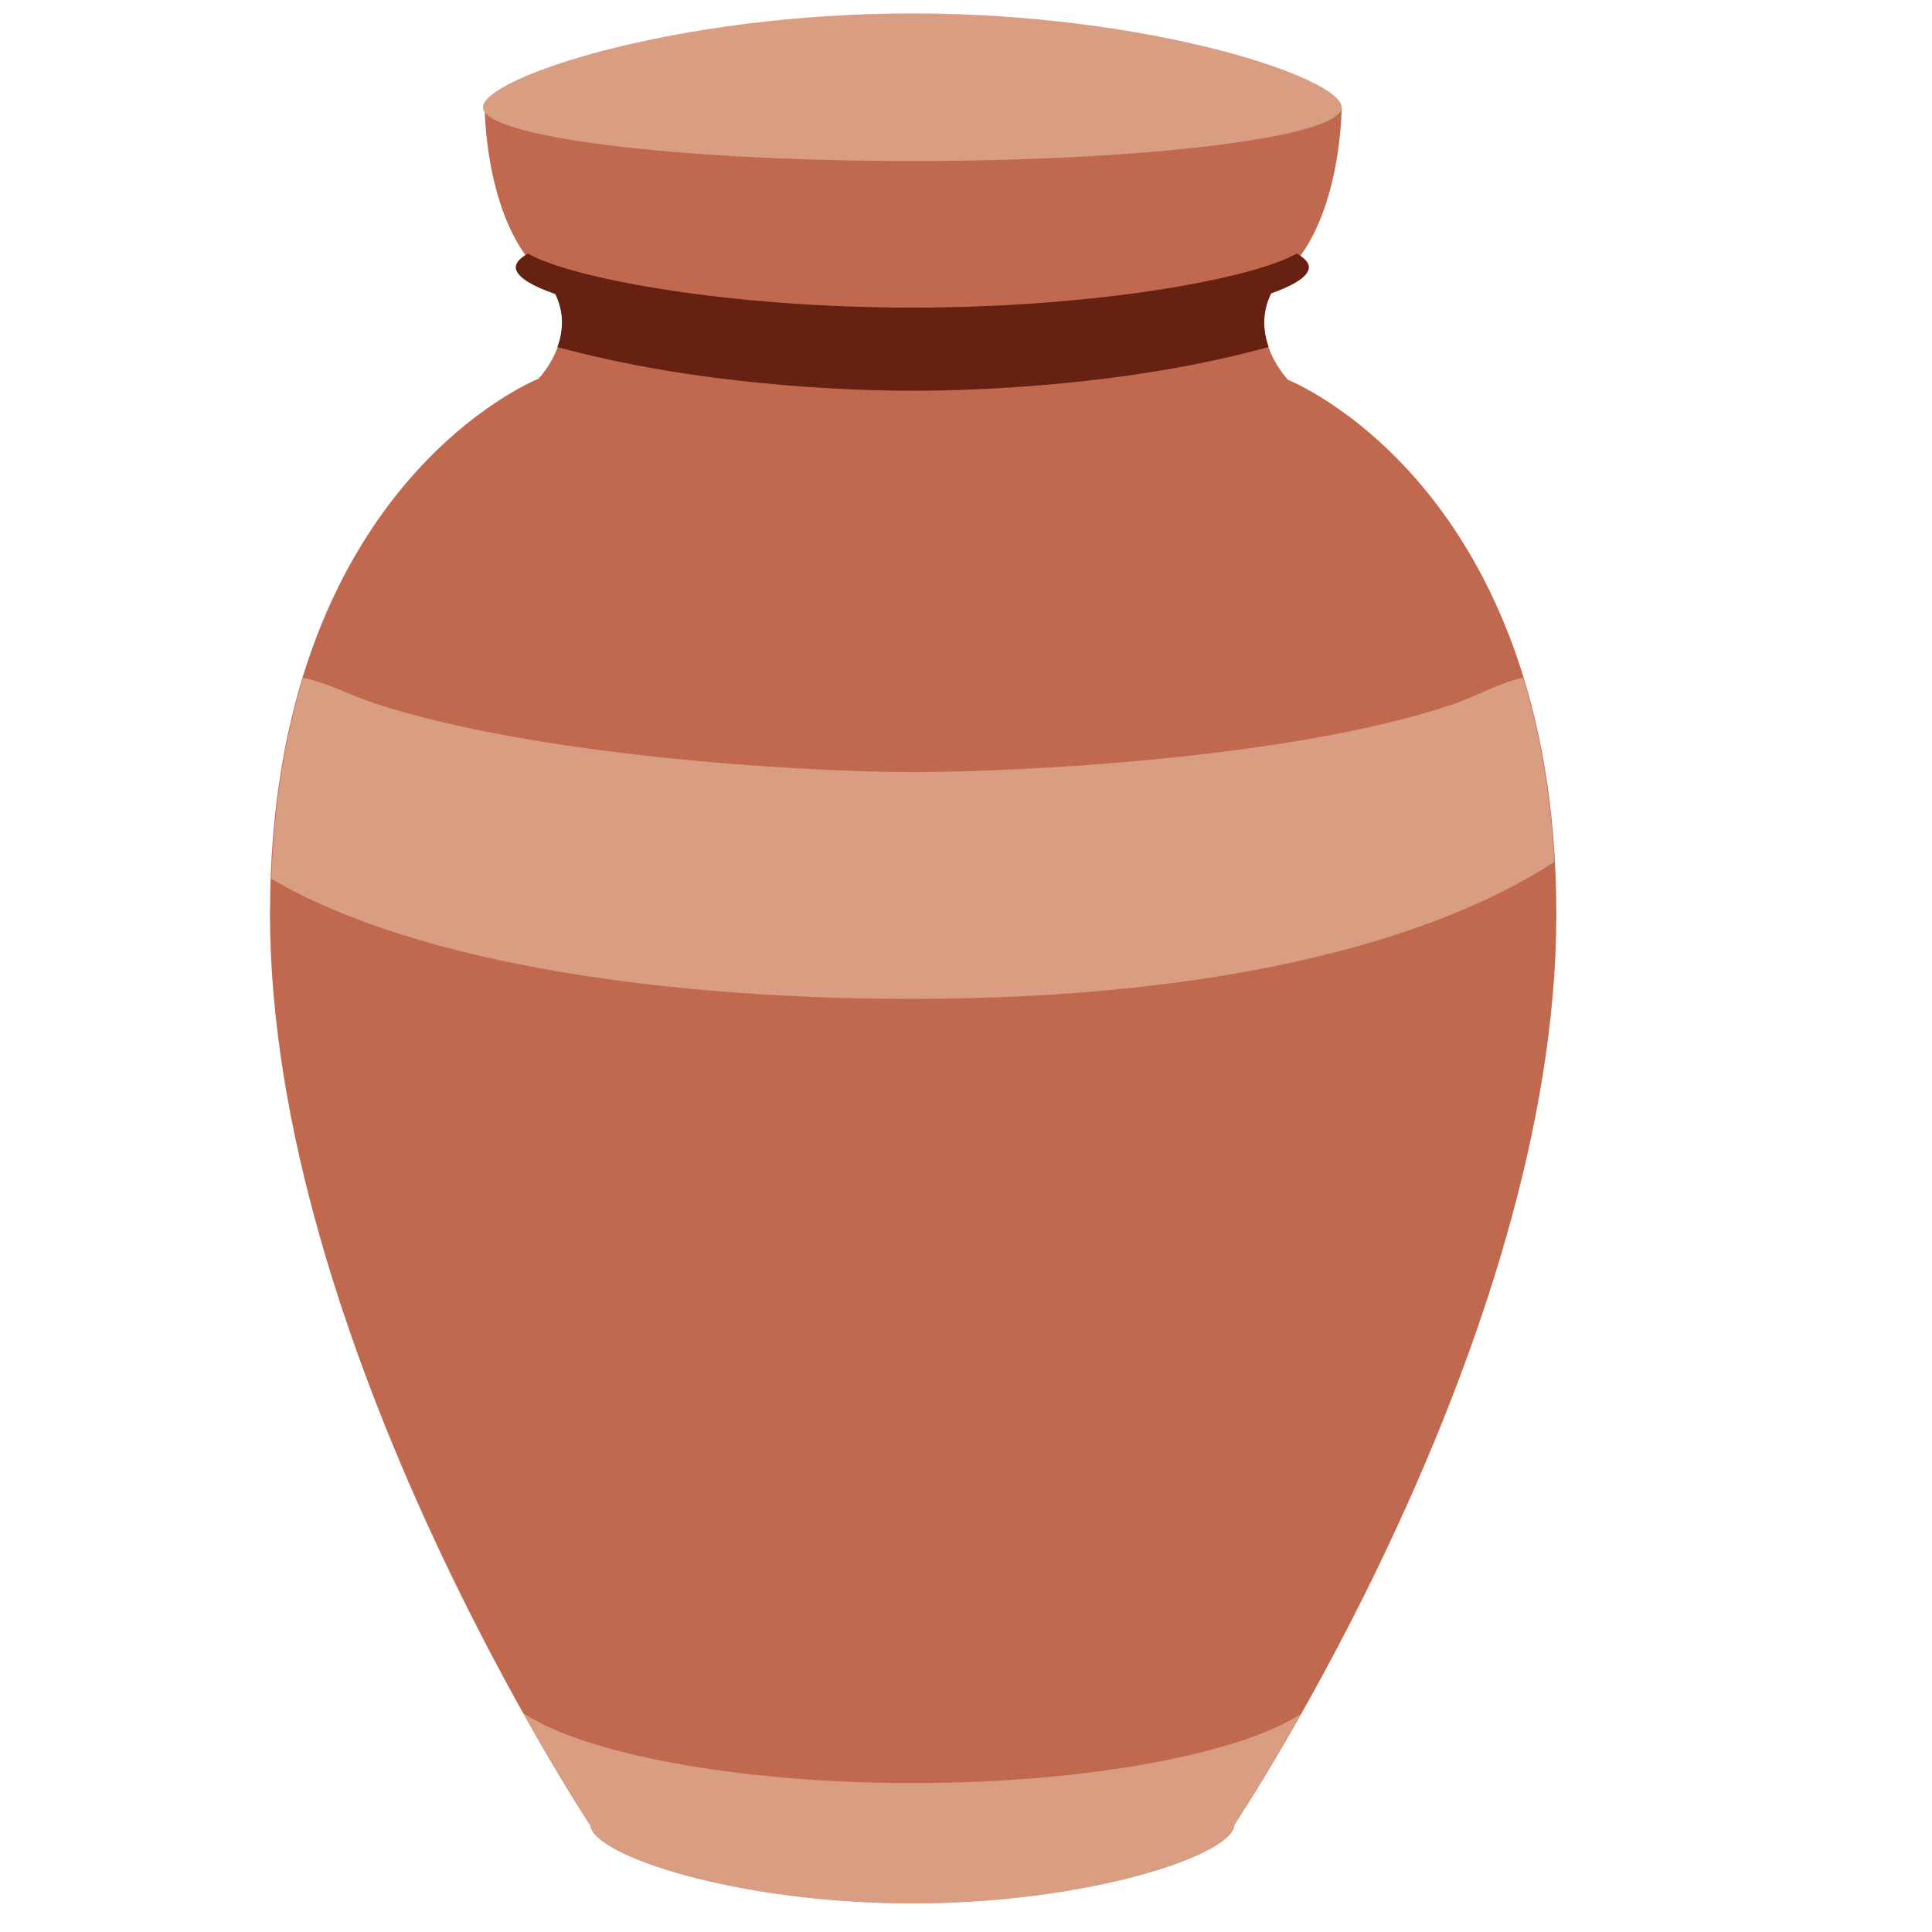
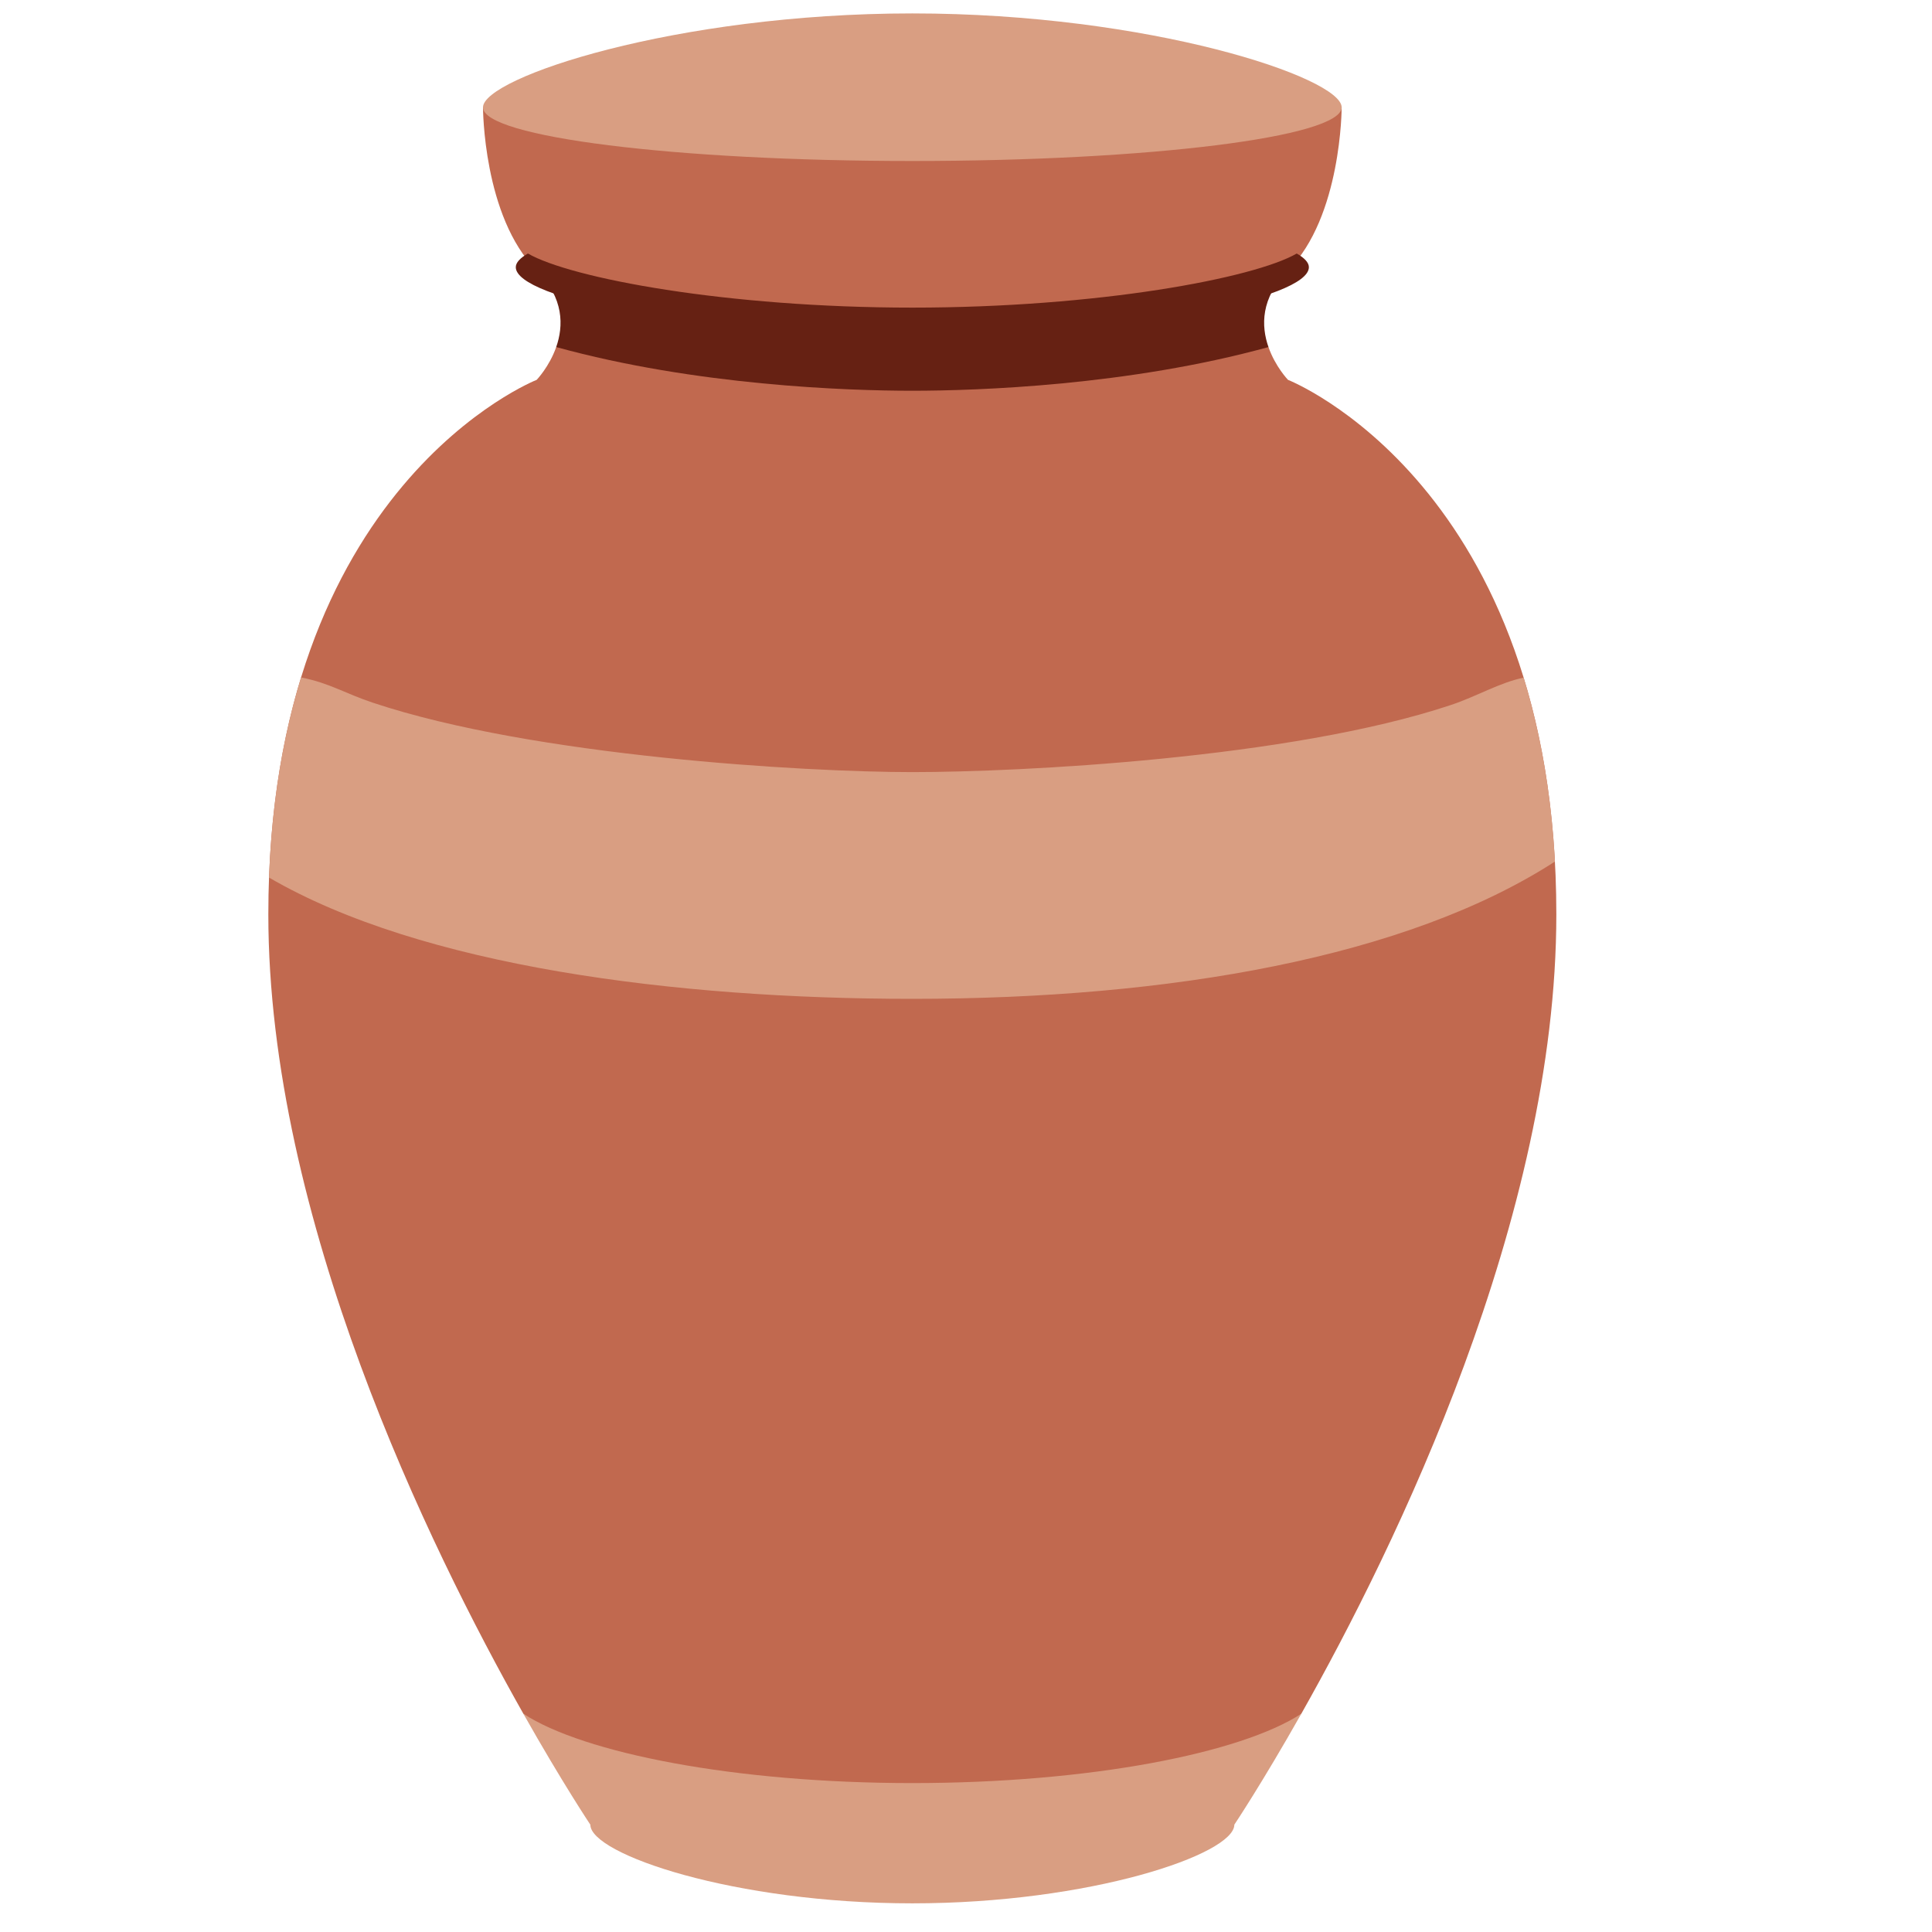
<svg xmlns="http://www.w3.org/2000/svg" viewBox="0 0 36 36">
-   <path fill="#D99E82" d="M23 34c0 .553-2.687 1.466-6 1.466s-6-.913-6-1.466 2.686-1 6-1 6 .447 6 1z" />
-   <path fill="#C1694F" d="M24 7.078s-1-1.039 0-2.039S25 2 25 2H9.031s0 2.039 1 3.039 0 2.02 0 2.02-5 1.971-5 9.971c0 8.001 5.977 16.995 5.977 16.995L17 34h6s6-8.961 6-16.961c0-8-5-9.961-5-9.961z" />
-   <path fill="#D99E82" d="M25 2c0 .552-3.582 1-8 1s-8-.448-8-1S12.582.25 17 .25 25 1.448 25 2zm-8 31.225c-3.331 0-6.143-.565-7.25-1.304.725 1.294 1.246 2.084 1.256 2.1.063.555 2.72 1.445 5.994 1.445 3.313 0 6-.913 6-1.466 0 0 .52-.781 1.244-2.065-1.12.732-3.934 1.29-7.244 1.29z" />
-   <path fill="#662113" d="M24.163 4.724c-.799.46-3.698 1.008-7.163 1.008s-6.365-.548-7.163-1.008c-.142.082-.226.167-.226.255 0 .583 3.308 1.262 7.389 1.262 4.08 0 7.389-.679 7.389-1.262 0-.088-.083-.173-.226-.255z" />
-   <path fill="#662113" d="M10.387 6.467c2.594.71 5.403.814 6.613.814 1.215 0 4.037-.097 6.639-.815-.137-.388-.155-.912.361-1.427l.008-.01-.117.034c-2.479.682-7.009.969-7.009.969s-4.353-.287-6.832-.969h-.001c.497.513.476 1.025.338 1.404z" />
-   <path fill="#D99E82" d="M17 18.612c4.808 0 9.216-.776 11.962-2.55-.072-1.319-.282-2.456-.583-3.434-.438.091-.862.348-1.345.509-3 1-8.034 1.25-10.034 1.25s-7.052-.293-10.052-1.293c-.48-.16-.843-.373-1.3-.464-.323 1.054-.539 2.295-.592 3.747 2.798 1.632 7.533 2.235 11.944 2.235z" />
+   <path d="M 22,34 l 2.248,-2.067 c 1.758,-3.113 4.752,-9.243 4.752,-14.894 c 0,-8 -5,-9.961 -5,-9.961 s -0.236,-0.245 -0.364,-0.611 l -0.636,-0.467 l 1,-0.961 c 1,-1 1,-3.039 1,-3.039 h-16 s 0,2.039 1,3.039 l 1,0.961 l -0.636,0.467 c -0.128,0.366 -0.364,0.611 -0.364,0.611 s -5,1.961 -5,9.961 c 0,5.651 2.994,11.781 4.752,14.894 l 2.248,2.067 Z" fill="#C1694F" />
+   <path d="M 11,34 s -0.517,-0.773 -1.248,-2.067 c 1.124,0.734 3.937,1.292 7.248,1.292 s 6.124,-0.558 7.248,-1.292 c -0.731,1.294 -1.248,2.067 -1.248,2.067 c 0,0.552 -2.686,1.466 -6,1.466 s -6,-0.914 -6,-1.466 Z" fill="#d99e82" />
+   <path d="M 17,14.387 c 2,0 7.034,-0.25 10.034,-1.25 c 0.483,-0.16 0.907,-0.418 1.357,-0.51 c 0.299,0.976 0.512,2.111 0.583,3.427 c -2.758,1.782 -7.166,2.558 -11.974,2.558 c -4.411,0 -9.146,-0.604 -11.987,-2.26 c 0.053,-1.445 0.275,-2.679 0.597,-3.729 c 0.536,0.106 0.808,0.294 1.338,0.471 c 3,1 8.052,1.293 10.052,1.293 Z" fill="#D99E82" />
+   <path fill="#D99E82" d="M 25,2 a 8,1 0 01 -16,0 c 0,-0.552 3.582,-1.75 8,-1.75 s 8,1.198 8,1.75 Z" />
+   <path d="M 24,5.039 c -0.515,0.515 -0.5,1.04 -0.364,1.428 c -2.601,0.717 -5.421,0.814 -6.636,0.814 s -4.035,-0.097 -6.636,-0.814 c 0.136,-0.388 0.151,-0.913 -0.364,-1.428 c 0,0 2,0.961 7,0.961 s 7,-0.961 7,-0.961 Z" fill="#662113" />
+   <path fill="#662113" d="M 24.163,4.724 c 0.142,0.082 0.226,0.167 0.226,0.255 c 0,0.583 -3.308,1.262 -7.389,1.262 s -7.389,-0.679 -7.389,-1.262 c 0,-0.088 0.084,-0.173 0.226,-0.255 c 0.798,0.46 3.698,1.008 7.163,1.008 s 6.365,-0.548 7.163,-1.008 Z" />
</svg>
